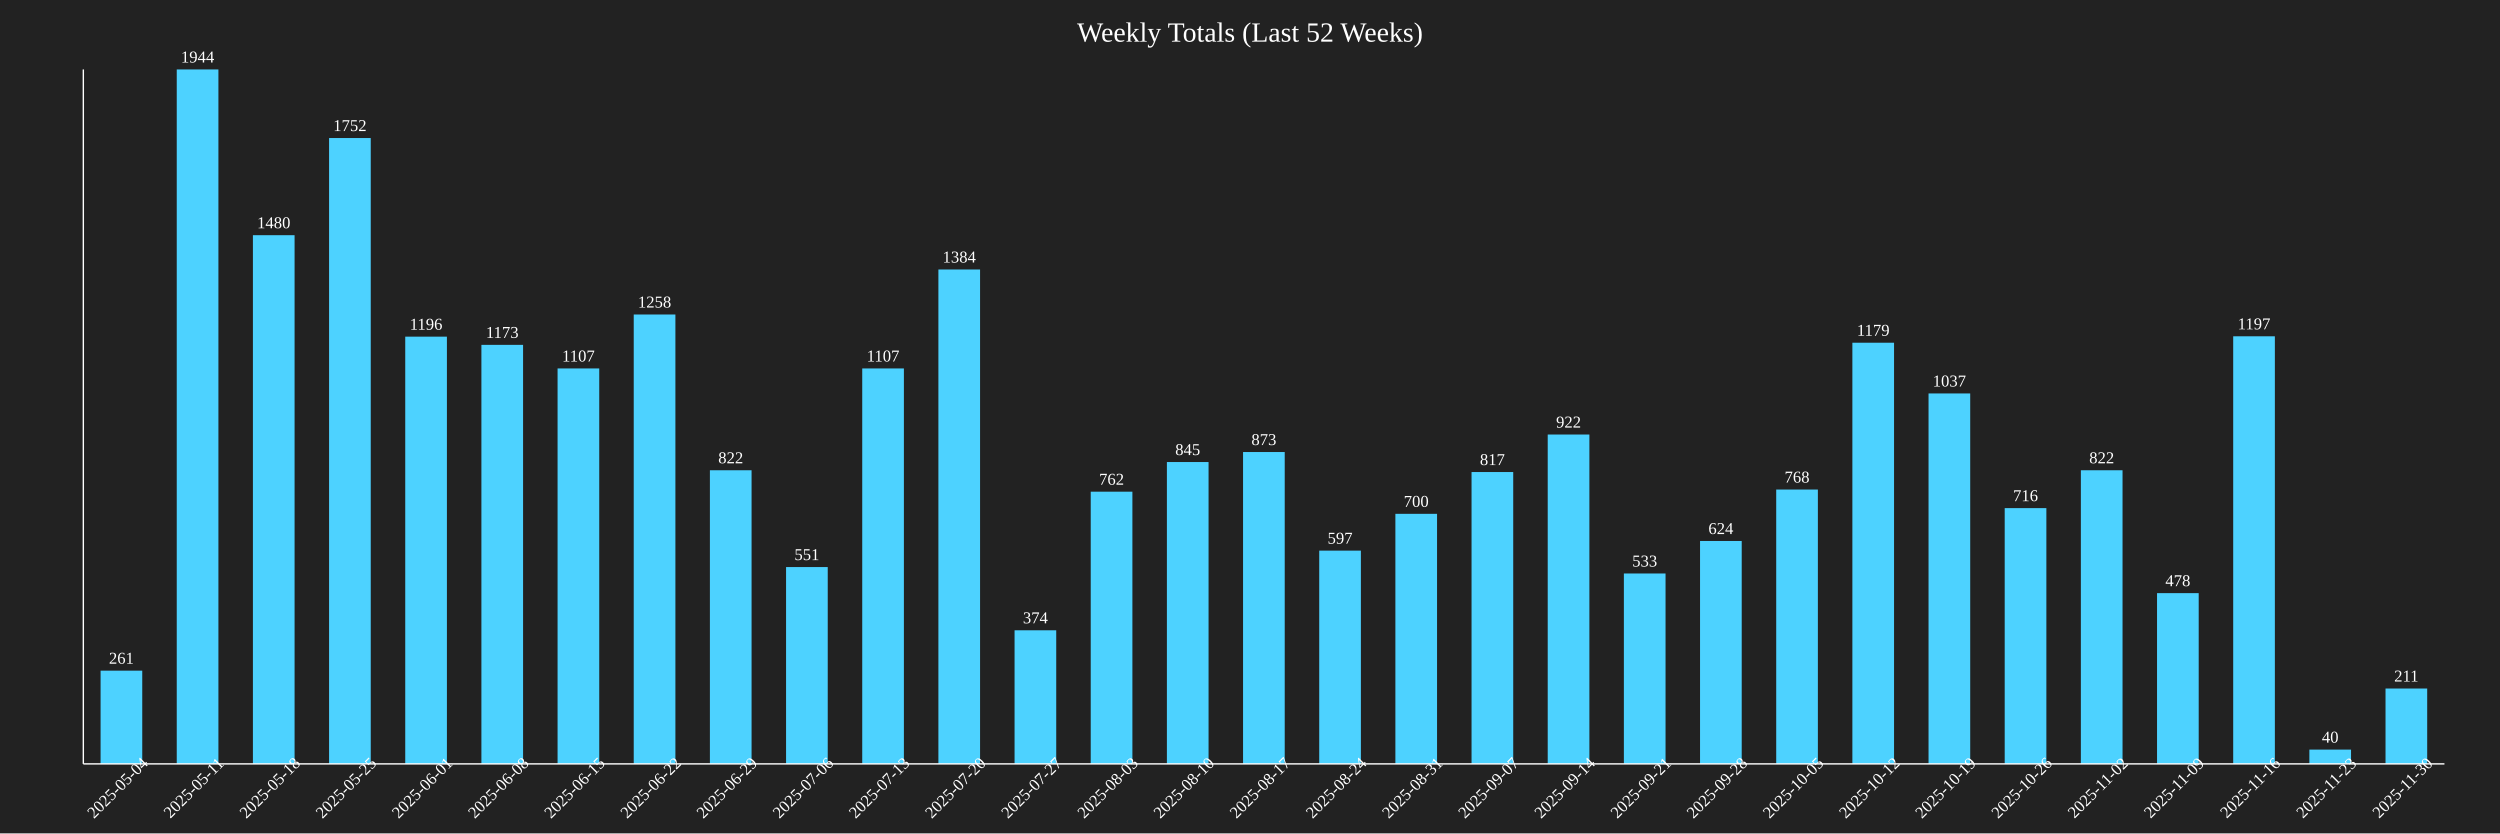
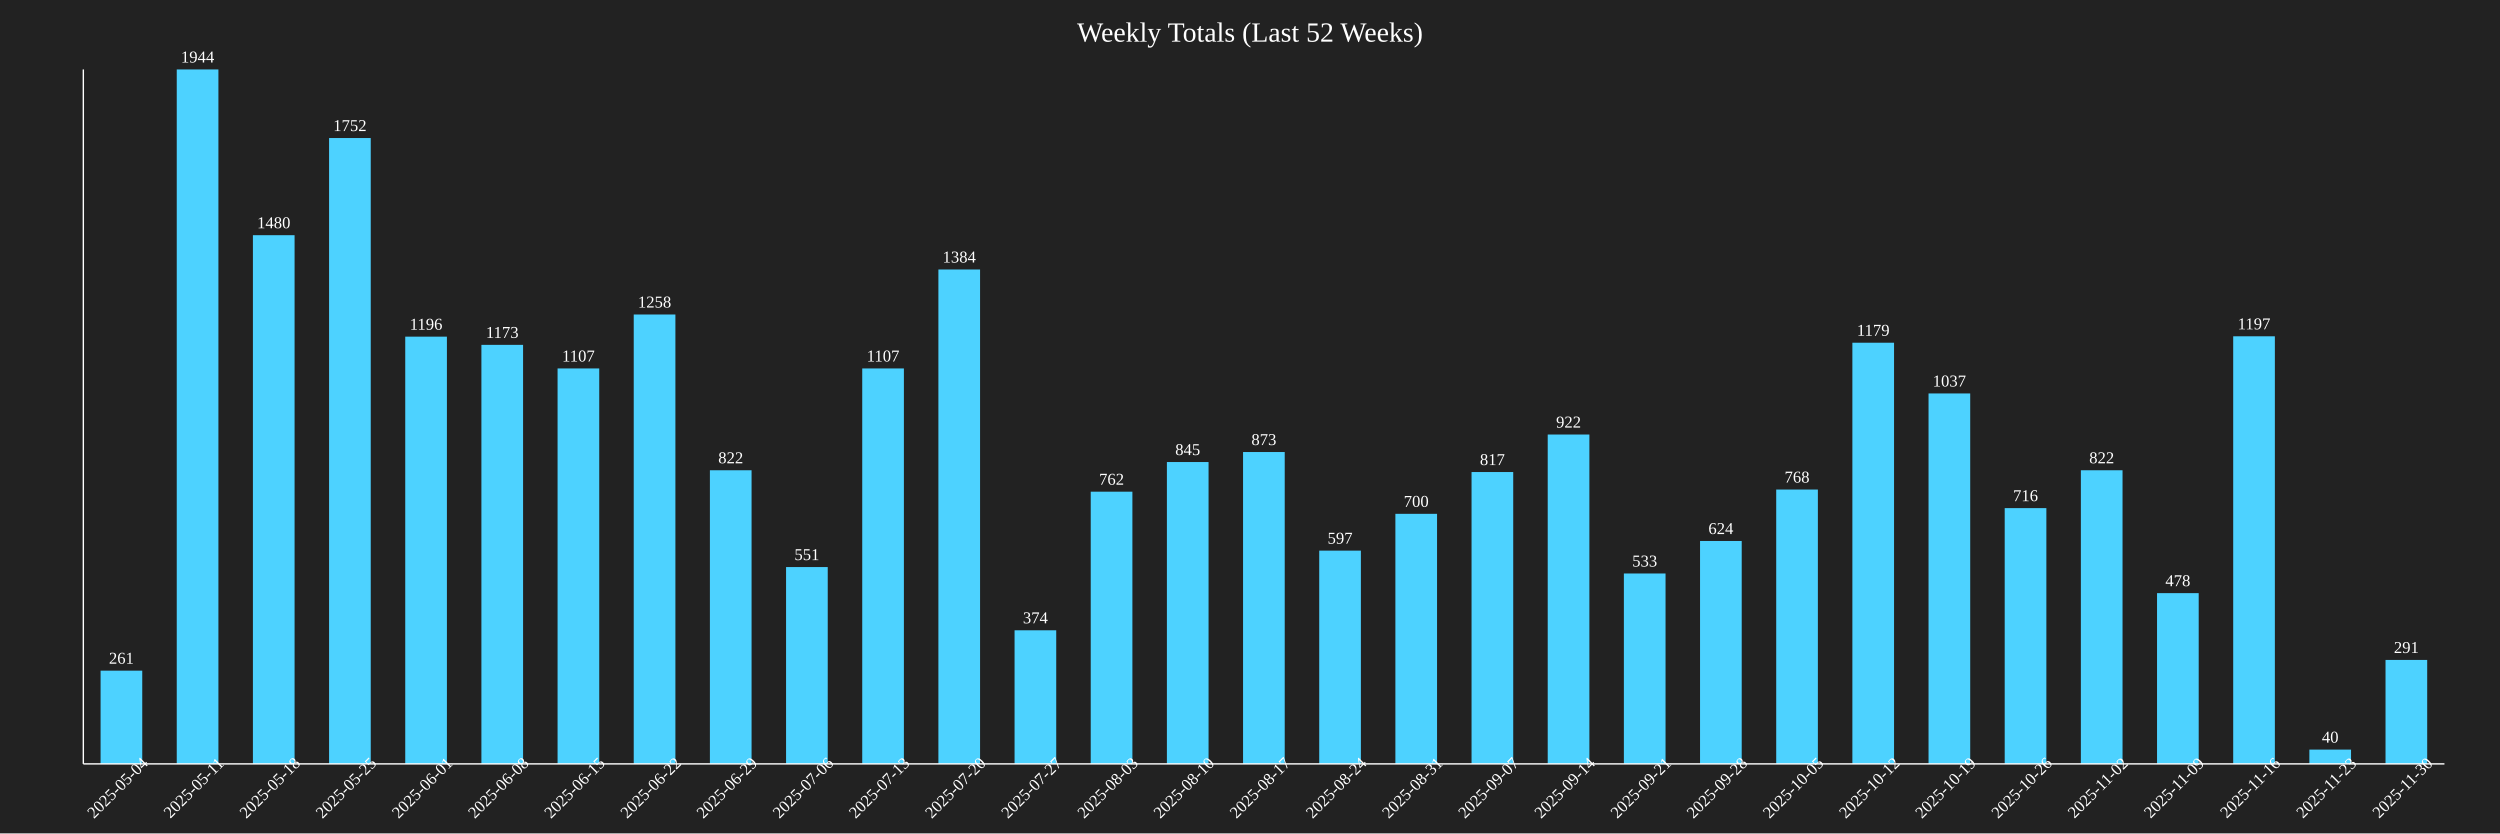
<svg xmlns="http://www.w3.org/2000/svg" baseProfile="full" height="600" version="1.1" width="1800">
  <defs />
  <rect fill="#222222" height="100%" width="100%" x="0" y="0" />
  <text fill="white" font-size="20" text-anchor="middle" x="900.0" y="30">Weekly Totals (Last 52 Weeks)</text>
  <rect fill="#4DD2FF" height="67.13" width="30" x="72.419" y="482.87" />
  <text fill="white" font-size="12" text-anchor="middle" x="87.419" y="477.87">261</text>
  <text fill="white" font-size="12" text-anchor="middle" transform="rotate(-45,87.41935,570)" x="87.419" y="570">2025-05-04</text>
  <rect fill="#4DD2FF" height="500.0" width="30" x="127.258" y="50.0" />
  <text fill="white" font-size="12" text-anchor="middle" x="142.258" y="45.0">1944</text>
  <text fill="white" font-size="12" text-anchor="middle" transform="rotate(-45,142.2581,570)" x="142.258" y="570">2025-05-11</text>
  <rect fill="#4DD2FF" height="380.658" width="30" x="182.097" y="169.342" />
  <text fill="white" font-size="12" text-anchor="middle" x="197.097" y="164.342">1480</text>
  <text fill="white" font-size="12" text-anchor="middle" transform="rotate(-45,197.0968,570)" x="197.097" y="570">2025-05-18</text>
  <rect fill="#4DD2FF" height="450.617" width="30" x="236.935" y="99.383" />
  <text fill="white" font-size="12" text-anchor="middle" x="251.935" y="94.383">1752</text>
  <text fill="white" font-size="12" text-anchor="middle" transform="rotate(-45,251.9355,570)" x="251.935" y="570">2025-05-25</text>
  <rect fill="#4DD2FF" height="307.613" width="30" x="291.774" y="242.387" />
  <text fill="white" font-size="12" text-anchor="middle" x="306.774" y="237.387">1196</text>
  <text fill="white" font-size="12" text-anchor="middle" transform="rotate(-45,306.7742,570)" x="306.774" y="570">2025-06-01</text>
  <rect fill="#4DD2FF" height="301.698" width="30" x="346.613" y="248.302" />
  <text fill="white" font-size="12" text-anchor="middle" x="361.613" y="243.302">1173</text>
  <text fill="white" font-size="12" text-anchor="middle" transform="rotate(-45,361.6129,570)" x="361.613" y="570">2025-06-08</text>
  <rect fill="#4DD2FF" height="284.722" width="30" x="401.452" y="265.278" />
  <text fill="white" font-size="12" text-anchor="middle" x="416.452" y="260.278">1107</text>
  <text fill="white" font-size="12" text-anchor="middle" transform="rotate(-45,416.4516,570)" x="416.452" y="570">2025-06-15</text>
  <rect fill="#4DD2FF" height="323.56" width="30" x="456.29" y="226.44" />
  <text fill="white" font-size="12" text-anchor="middle" x="471.29" y="221.44">1258</text>
  <text fill="white" font-size="12" text-anchor="middle" transform="rotate(-45,471.2903,570)" x="471.29" y="570">2025-06-22</text>
  <rect fill="#4DD2FF" height="211.42" width="30" x="511.129" y="338.58" />
  <text fill="white" font-size="12" text-anchor="middle" x="526.129" y="333.58">822</text>
  <text fill="white" font-size="12" text-anchor="middle" transform="rotate(-45,526.129,570)" x="526.129" y="570">2025-06-29</text>
  <rect fill="#4DD2FF" height="141.718" width="30" x="565.968" y="408.282" />
  <text fill="white" font-size="12" text-anchor="middle" x="580.968" y="403.282">551</text>
  <text fill="white" font-size="12" text-anchor="middle" transform="rotate(-45,580.9677,570)" x="580.968" y="570">2025-07-06</text>
  <rect fill="#4DD2FF" height="284.722" width="30" x="620.806" y="265.278" />
  <text fill="white" font-size="12" text-anchor="middle" x="635.806" y="260.278">1107</text>
  <text fill="white" font-size="12" text-anchor="middle" transform="rotate(-45,635.8065,570)" x="635.806" y="570">2025-07-13</text>
  <rect fill="#4DD2FF" height="355.967" width="30" x="675.645" y="194.033" />
  <text fill="white" font-size="12" text-anchor="middle" x="690.645" y="189.033">1384</text>
  <text fill="white" font-size="12" text-anchor="middle" transform="rotate(-45,690.6452,570)" x="690.645" y="570">2025-07-20</text>
  <rect fill="#4DD2FF" height="96.193" width="30" x="730.484" y="453.807" />
  <text fill="white" font-size="12" text-anchor="middle" x="745.484" y="448.807">374</text>
  <text fill="white" font-size="12" text-anchor="middle" transform="rotate(-45,745.4839,570)" x="745.484" y="570">2025-07-27</text>
  <rect fill="#4DD2FF" height="195.988" width="30" x="785.323" y="354.012" />
  <text fill="white" font-size="12" text-anchor="middle" x="800.323" y="349.012">762</text>
  <text fill="white" font-size="12" text-anchor="middle" transform="rotate(-45,800.3226,570)" x="800.323" y="570">2025-08-03</text>
  <rect fill="#4DD2FF" height="217.335" width="30" x="840.161" y="332.665" />
  <text fill="white" font-size="12" text-anchor="middle" x="855.161" y="327.665">845</text>
  <text fill="white" font-size="12" text-anchor="middle" transform="rotate(-45,855.1613,570)" x="855.161" y="570">2025-08-10</text>
  <rect fill="#4DD2FF" height="224.537" width="30" x="895" y="325.463" />
  <text fill="white" font-size="12" text-anchor="middle" x="910" y="320.463">873</text>
  <text fill="white" font-size="12" text-anchor="middle" transform="rotate(-45,910,570)" x="910" y="570">2025-08-17</text>
  <rect fill="#4DD2FF" height="153.549" width="30" x="949.839" y="396.451" />
  <text fill="white" font-size="12" text-anchor="middle" x="964.839" y="391.451">597</text>
  <text fill="white" font-size="12" text-anchor="middle" transform="rotate(-45,964.8387,570)" x="964.839" y="570">2025-08-24</text>
  <rect fill="#4DD2FF" height="180.041" width="30" x="1004.677" y="369.959" />
  <text fill="white" font-size="12" text-anchor="middle" x="1019.677" y="364.959">700</text>
  <text fill="white" font-size="12" text-anchor="middle" transform="rotate(-45,1019.677,570)" x="1019.677" y="570">2025-08-31</text>
  <rect fill="#4DD2FF" height="210.134" width="30" x="1059.516" y="339.866" />
  <text fill="white" font-size="12" text-anchor="middle" x="1074.516" y="334.866">817</text>
  <text fill="white" font-size="12" text-anchor="middle" transform="rotate(-45,1074.516,570)" x="1074.516" y="570">2025-09-07</text>
  <rect fill="#4DD2FF" height="237.14" width="30" x="1114.355" y="312.86" />
  <text fill="white" font-size="12" text-anchor="middle" x="1129.355" y="307.86">922</text>
  <text fill="white" font-size="12" text-anchor="middle" transform="rotate(-45,1129.355,570)" x="1129.355" y="570">2025-09-14</text>
  <rect fill="#4DD2FF" height="137.088" width="30" x="1169.194" y="412.912" />
  <text fill="white" font-size="12" text-anchor="middle" x="1184.194" y="407.912">533</text>
  <text fill="white" font-size="12" text-anchor="middle" transform="rotate(-45,1184.194,570)" x="1184.194" y="570">2025-09-21</text>
  <rect fill="#4DD2FF" height="160.494" width="30" x="1224.032" y="389.506" />
  <text fill="white" font-size="12" text-anchor="middle" x="1239.032" y="384.506">624</text>
  <text fill="white" font-size="12" text-anchor="middle" transform="rotate(-45,1239.032,570)" x="1239.032" y="570">2025-09-28</text>
  <rect fill="#4DD2FF" height="197.531" width="30" x="1278.871" y="352.469" />
  <text fill="white" font-size="12" text-anchor="middle" x="1293.871" y="347.469">768</text>
  <text fill="white" font-size="12" text-anchor="middle" transform="rotate(-45,1293.871,570)" x="1293.871" y="570">2025-10-05</text>
  <rect fill="#4DD2FF" height="303.241" width="30" x="1333.71" y="246.759" />
  <text fill="white" font-size="12" text-anchor="middle" x="1348.71" y="241.759">1179</text>
  <text fill="white" font-size="12" text-anchor="middle" transform="rotate(-45,1348.71,570)" x="1348.71" y="570">2025-10-12</text>
  <rect fill="#4DD2FF" height="266.718" width="30" x="1388.548" y="283.282" />
  <text fill="white" font-size="12" text-anchor="middle" x="1403.548" y="278.282">1037</text>
  <text fill="white" font-size="12" text-anchor="middle" transform="rotate(-45,1403.548,570)" x="1403.548" y="570">2025-10-19</text>
  <rect fill="#4DD2FF" height="184.156" width="30" x="1443.387" y="365.844" />
  <text fill="white" font-size="12" text-anchor="middle" x="1458.387" y="360.844">716</text>
  <text fill="white" font-size="12" text-anchor="middle" transform="rotate(-45,1458.387,570)" x="1458.387" y="570">2025-10-26</text>
  <rect fill="#4DD2FF" height="211.42" width="30" x="1498.226" y="338.58" />
  <text fill="white" font-size="12" text-anchor="middle" x="1513.226" y="333.58">822</text>
  <text fill="white" font-size="12" text-anchor="middle" transform="rotate(-45,1513.226,570)" x="1513.226" y="570">2025-11-02</text>
  <rect fill="#4DD2FF" height="122.942" width="30" x="1553.065" y="427.058" />
  <text fill="white" font-size="12" text-anchor="middle" x="1568.065" y="422.058">478</text>
  <text fill="white" font-size="12" text-anchor="middle" transform="rotate(-45,1568.065,570)" x="1568.065" y="570">2025-11-09</text>
  <rect fill="#4DD2FF" height="307.87" width="30" x="1607.903" y="242.13" />
  <text fill="white" font-size="12" text-anchor="middle" x="1622.903" y="237.13">1197</text>
  <text fill="white" font-size="12" text-anchor="middle" transform="rotate(-45,1622.903,570)" x="1622.903" y="570">2025-11-16</text>
  <rect fill="#4DD2FF" height="10.288" width="30" x="1662.742" y="539.712" />
  <text fill="white" font-size="12" text-anchor="middle" x="1677.742" y="534.712">40</text>
  <text fill="white" font-size="12" text-anchor="middle" transform="rotate(-45,1677.742,570)" x="1677.742" y="570">2025-11-23</text>
-   <rect fill="#4DD2FF" height="54.27" width="30" x="1717.581" y="495.73" />
-   <text fill="white" font-size="12" text-anchor="middle" x="1732.581" y="490.73">211</text>
+   <rect fill="#4DD2FF" height="74.846" width="30" x="1717.581" y="475.154" />
+   <text fill="white" font-size="12" text-anchor="middle" x="1732.581" y="470.154">291</text>
  <text fill="white" font-size="12" text-anchor="middle" transform="rotate(-45,1732.581,570)" x="1732.581" y="570">2025-11-30</text>
  <line stroke="white" x1="60" x2="60" y1="50" y2="550" />
  <line stroke="white" x1="60" x2="1760" y1="550" y2="550" />
</svg>
